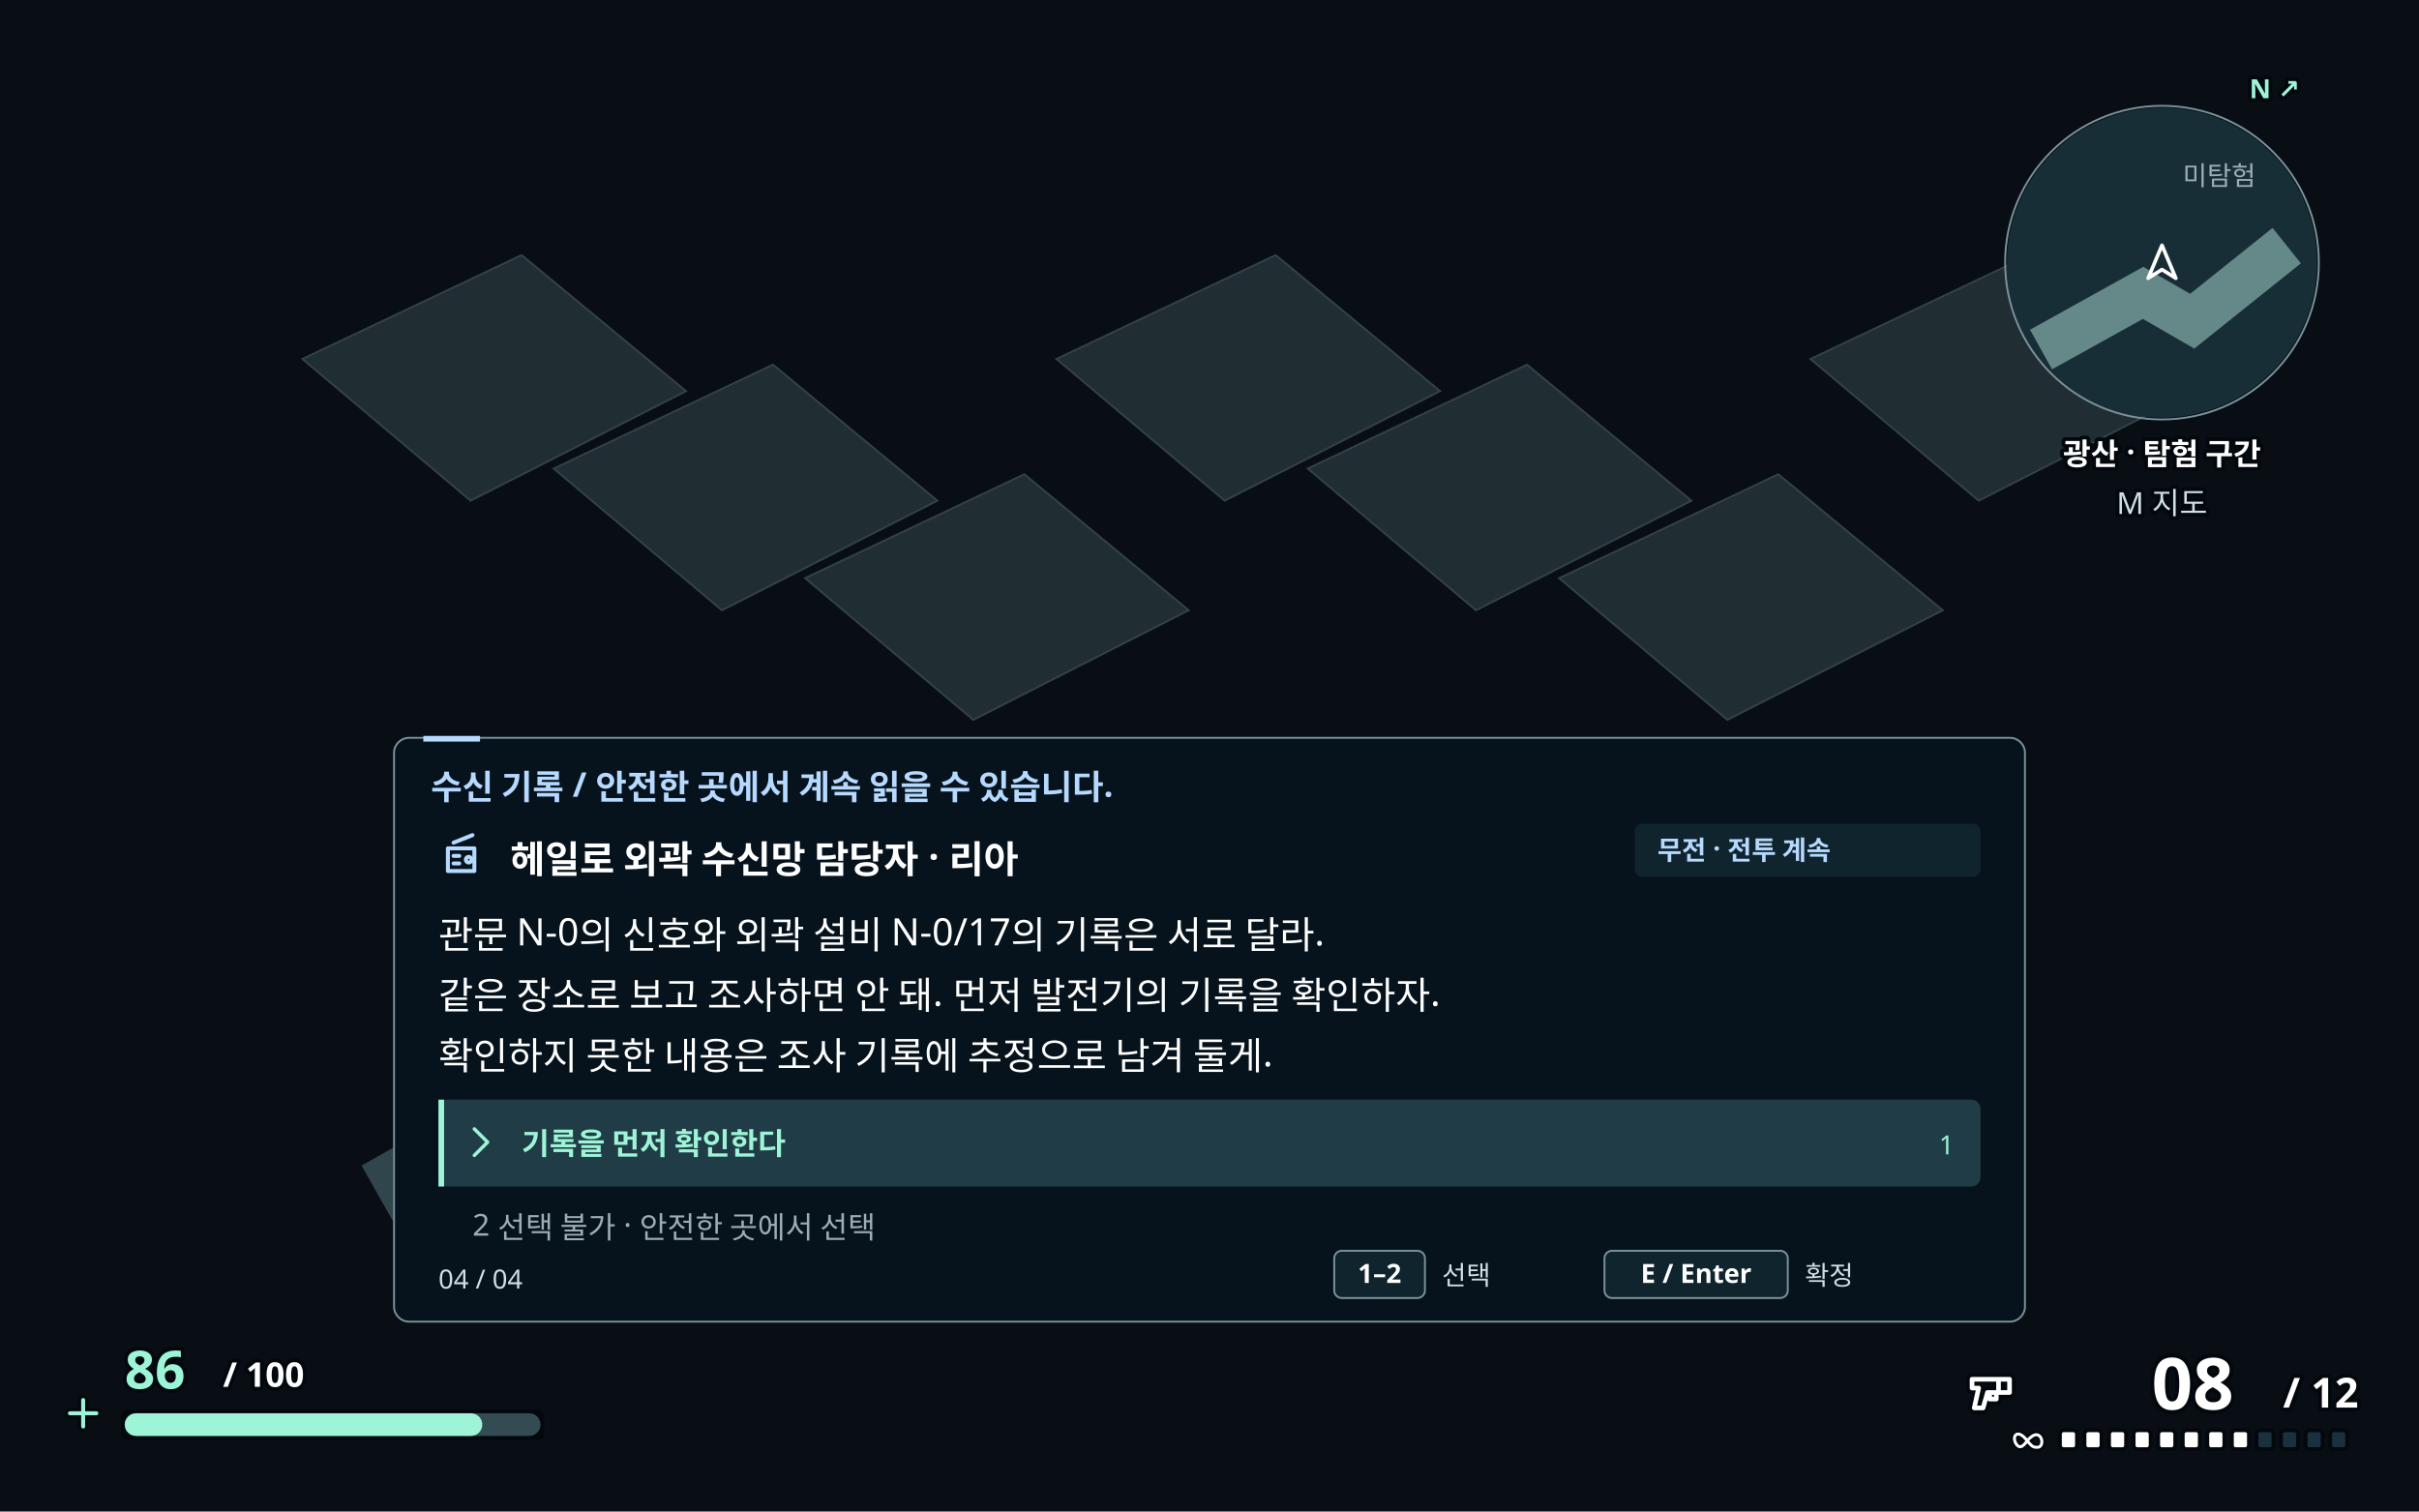
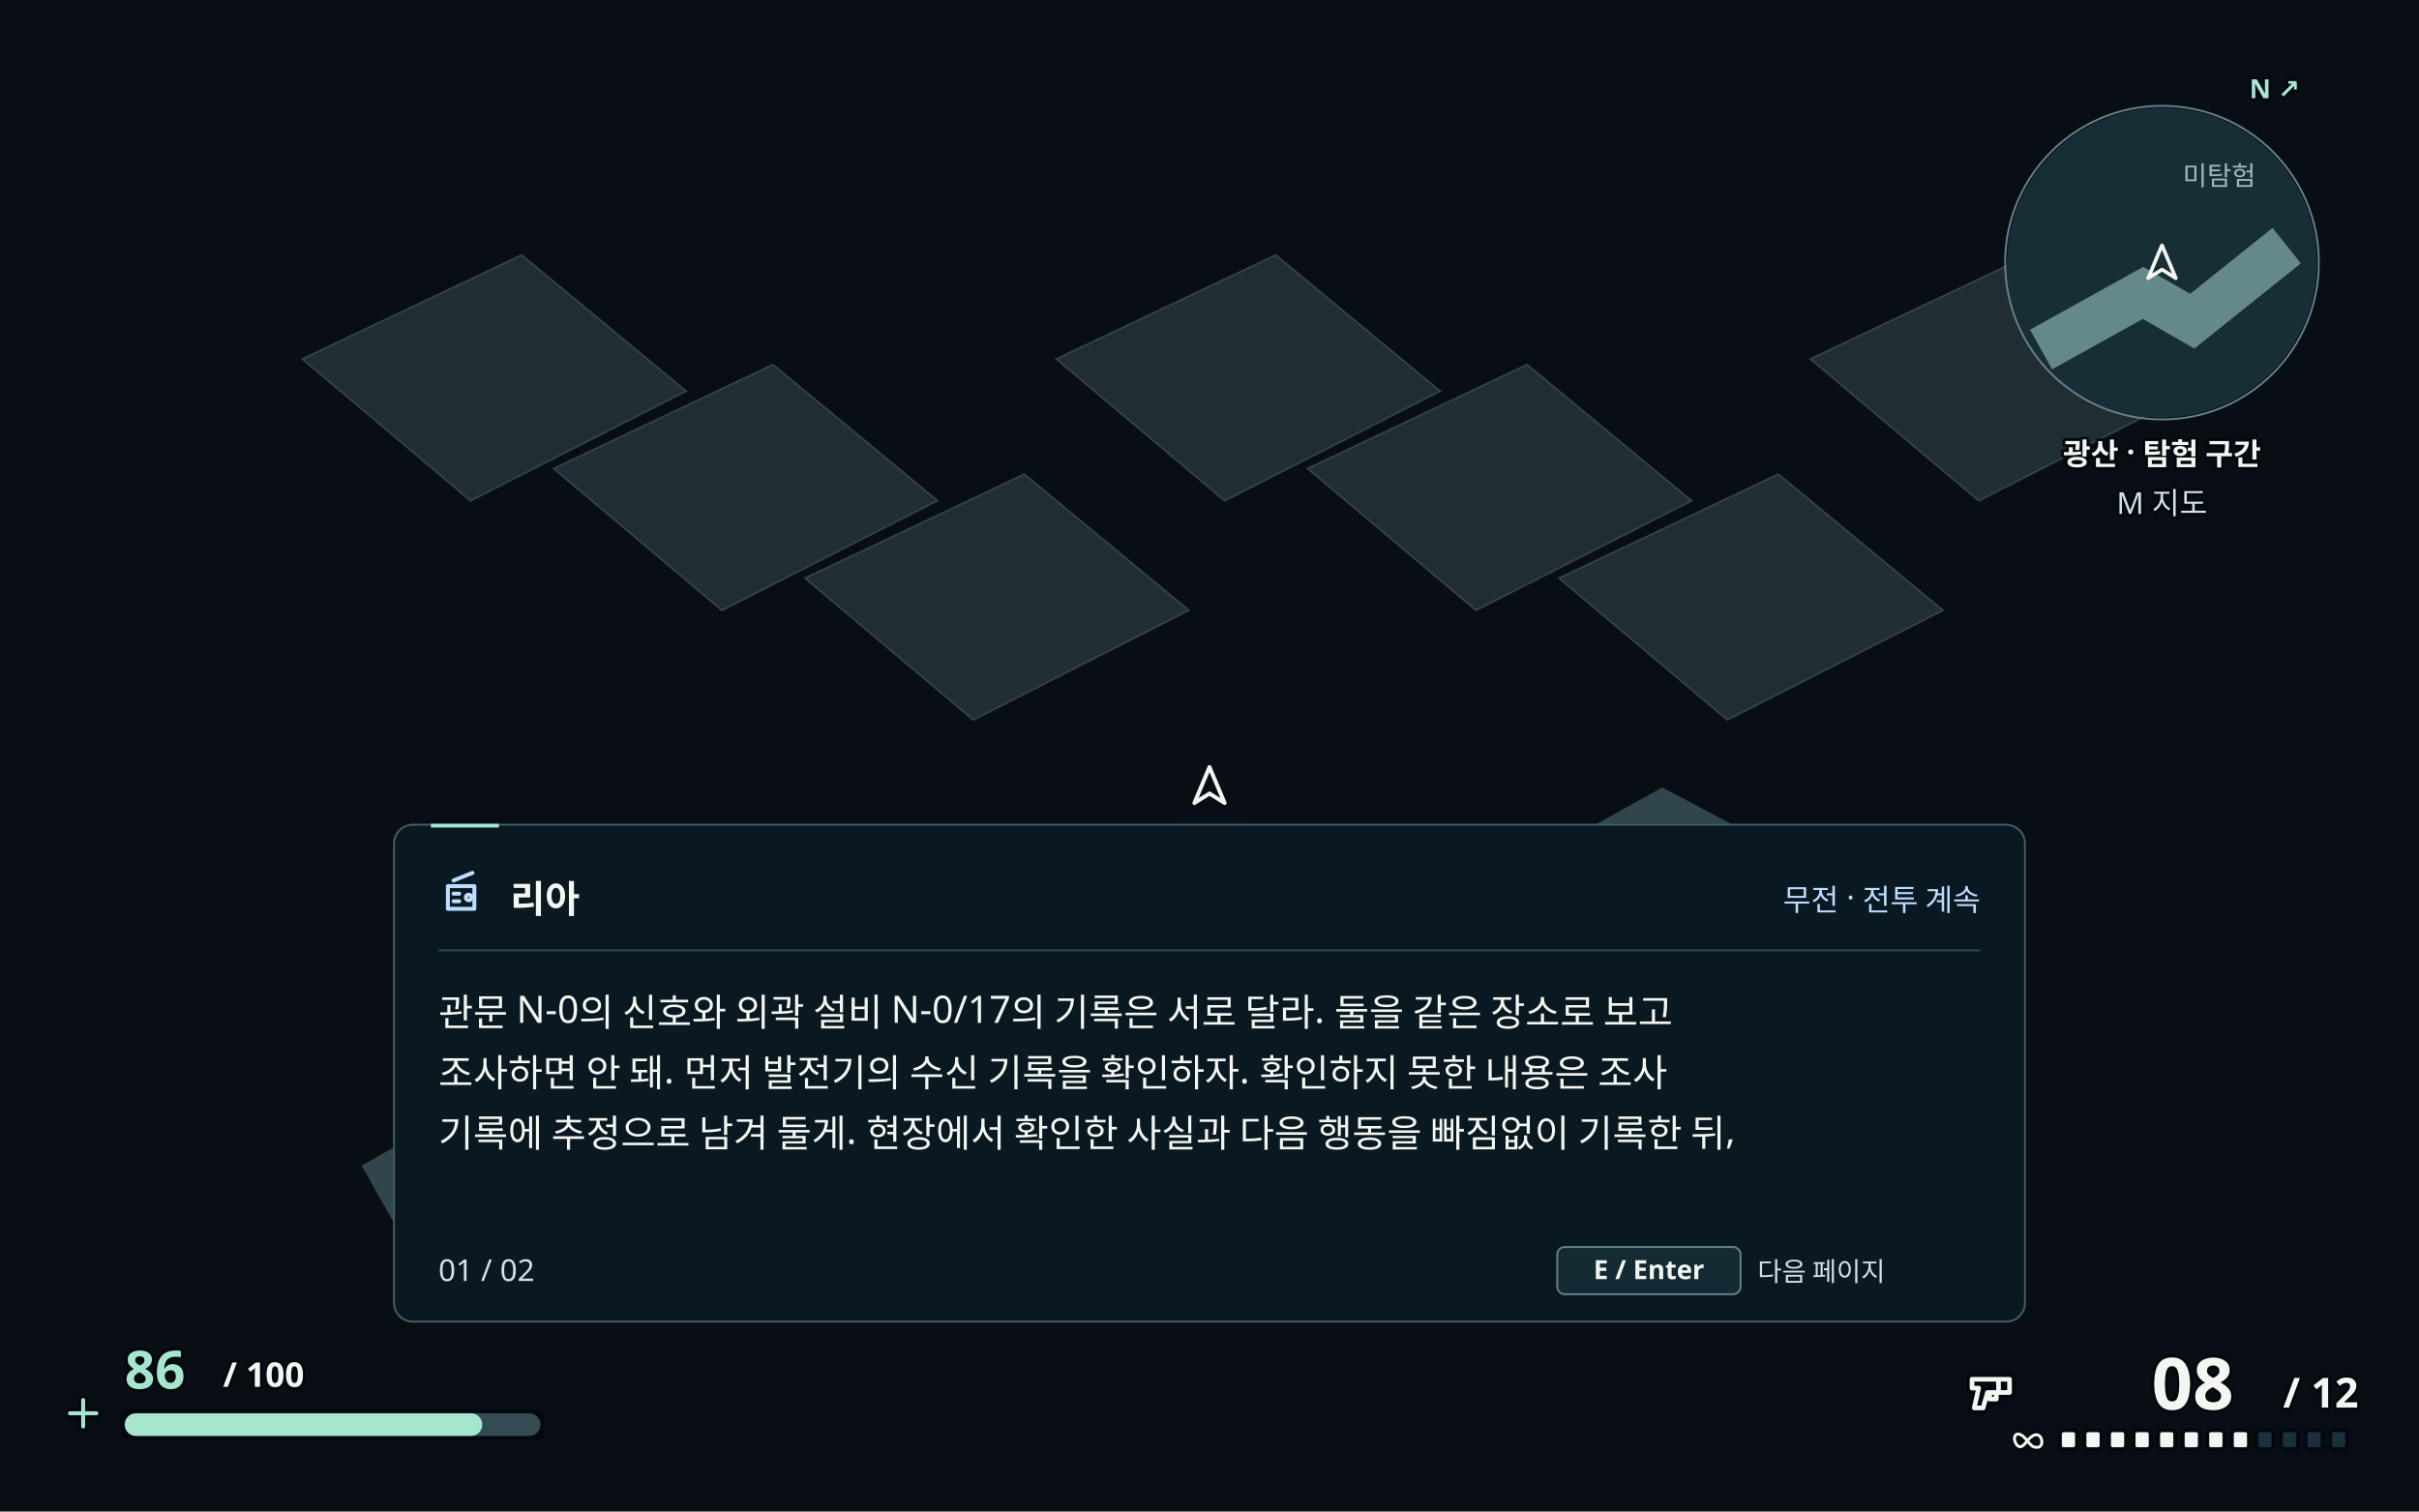
<svg xmlns="http://www.w3.org/2000/svg" width="1280" height="800" viewBox="0 0 1280 800">
  <defs>
    <filter id="hud-shadow" x="-100%" y="-100%" width="300%" height="300%">
      <feDropShadow dx="0" dy="1" stdDeviation="1" flood-color="#000" flood-opacity="1" />
    </filter>
  </defs>
  <style>text{font-family:"Malgun Gothic",sans-serif}text,.ui-icon{opacity:var(--content-opacity,1)}[data-hud]{opacity:var(--content-opacity,1)}[data-hud] text,[data-hud] .ui-icon{opacity:1}.panel-fill{opacity:var(--panel-opacity,.94)}.panel-border{opacity:var(--border-opacity,1)}</style>
  <g class="world-background">
    <rect x="0" y="0" width="1280" height="800" rx="0" fill="#080e14" />
    <path d="m160 190 116-55 87 72-114 58z" fill="#202d32" stroke="#334149" />
    <path d="m293 248 116-55 87 72-114 58z" fill="#202d32" stroke="#334149" />
    <path d="m426 306 116-55 87 72-114 58z" fill="#202d32" stroke="#334149" />
    <path d="m559 190 116-55 87 72-114 58z" fill="#202d32" stroke="#334149" />
    <path d="m692 248 116-55 87 72-114 58z" fill="#202d32" stroke="#334149" />
    <path d="m825 306 116-55 87 72-114 58z" fill="#202d32" stroke="#334149" />
    <path d="m958 190 116-55 87 72-114 58z" fill="#202d32" stroke="#334149" />
    <path d="M210 650 440 520 610 610 880 460 1050 550" fill="none" stroke="#30464c" stroke-width="76" />
    <path d="M210 650 440 520 610 610 880 460 1050 550" fill="none" stroke="#42716d" stroke-width="2" />
    <ellipse cx="640" cy="435" rx="17" ry="8" fill="#061218" opacity=".5" />
-     <g class="ui-icon" transform="translate(628 404) scale(1.0)" fill="none" stroke="#ffffff" stroke-width="2.1" stroke-linecap="round" stroke-linejoin="round">
+     <g class="ui-icon" transform="translate(628 404) scale(1.0)" fill="none" stroke="#f4f6f1" stroke-width="2.1" stroke-linecap="round" stroke-linejoin="round">
      <path d="m12 2 8 19-8-5-8 5z" />
    </g>
+   </g>
+   <g data-hud="health">
+     <g class="hud-symbol" transform="translate(32 736) scale(1.0)" fill="none" stroke-linecap="round" stroke-linejoin="round">
+       <g stroke="#02080d" stroke-width="5.5">
+         <path d="M12 5v14M5 12h14" />
+       </g>
+       <g class="ui-icon" stroke="#a6e6cf" stroke-width="2.1" fill="none">
+         <path d="M12 5v14M5 12h14" />
+       </g>
+     </g>
+     <g class="hud-text" paint-order="stroke fill" stroke="#02080d" stroke-width="3" stroke-linejoin="round">
+       <text x="66" y="735" fill="#a6e6cf" font-size="28" font-weight="700" text-anchor="start">86</text>
+     </g>
+     <g class="hud-text" paint-order="stroke fill" stroke="#02080d" stroke-width="3" stroke-linejoin="round">
+       <text x="118" y="734" fill="#f4f6f1" font-size="18" font-weight="700" text-anchor="start" data-max-width="110">/ 100</text>
+     </g>
+     <rect x="64" y="746" width="224" height="16" rx="3" fill="#02080d" />
+     <rect x="66" y="748" width="220" height="12" rx="6.0" fill="#354b54" />
+     <rect x="66" y="748" width="189.2" height="12" rx="6.0" fill="#a6e6cf" />
+   </g>
+   <g data-hud="ammo">
+     <g class="hud-symbol" transform="translate(1040 723) scale(1.166667)" fill="none" stroke-linecap="round" stroke-linejoin="round">
+       <g stroke="#02080d" stroke-width="5.5">
+         <path d="M3 6h17v6H10l-2 7H4l2-9H3zM15 7v4M11 12v3h3v-3" />
+       </g>
+       <g class="ui-icon" stroke="#f4f6f1" stroke-width="2.1" fill="none">
+         <path d="M3 6h17v6H10l-2 7H4l2-9H3zM15 7v4M11 12v3h3v-3" />
+       </g>
+     </g>
+     <g class="hud-text" paint-order="stroke fill" stroke="#02080d" stroke-width="3" stroke-linejoin="round">
+       <text x="1182" y="746" fill="#f4f6f1" font-size="38" font-weight="700" text-anchor="end">08</text>
+     </g>
+     <g class="hud-text" paint-order="stroke fill" stroke="#02080d" stroke-width="3" stroke-linejoin="round">
+       <text x="1248" y="745" fill="#f4f6f1" font-size="22" font-weight="700" text-anchor="end">/ 12</text>
+     </g>
+     <g class="hud-symbol" transform="translate(1064 754) scale(0.75)" fill="none" stroke-linecap="round" stroke-linejoin="round">
+       <g stroke="#02080d" stroke-width="5.5">
+         <path d="M12 12C5 2 0 8 4 14c4 5 7-3 10-5 8-7 11 8 4 7-3 0-4-2-6-4z" />
+       </g>
+       <g class="ui-icon" stroke="#f4f6f1" stroke-width="2.1" fill="none">
+         <path d="M12 12C5 2 0 8 4 14c4 5 7-3 10-5 8-7 11 8 4 7-3 0-4-2-6-4z" />
+       </g>
+     </g>
+     <rect x="1090" y="757" width="9" height="10" rx="2" fill="#f4f6f1" stroke="#02080d" stroke-width="2" />
+     <rect x="1103" y="757" width="9" height="10" rx="2" fill="#f4f6f1" stroke="#02080d" stroke-width="2" />
+     <rect x="1116" y="757" width="9" height="10" rx="2" fill="#f4f6f1" stroke="#02080d" stroke-width="2" />
+     <rect x="1129" y="757" width="9" height="10" rx="2" fill="#f4f6f1" stroke="#02080d" stroke-width="2" />
+     <rect x="1142" y="757" width="9" height="10" rx="2" fill="#f4f6f1" stroke="#02080d" stroke-width="2" />
+     <rect x="1155" y="757" width="9" height="10" rx="2" fill="#f4f6f1" stroke="#02080d" stroke-width="2" />
+     <rect x="1168" y="757" width="9" height="10" rx="2" fill="#f4f6f1" stroke="#02080d" stroke-width="2" />
+     <rect x="1181" y="757" width="9" height="10" rx="2" fill="#f4f6f1" stroke="#02080d" stroke-width="2" />
+     <rect x="1194" y="757" width="9" height="10" rx="2" fill="#1a303d" stroke="#02080d" stroke-width="2" />
+     <rect x="1207" y="757" width="9" height="10" rx="2" fill="#1a303d" stroke="#02080d" stroke-width="2" />
+     <rect x="1220" y="757" width="9" height="10" rx="2" fill="#1a303d" stroke="#02080d" stroke-width="2" />
+     <rect x="1233" y="757" width="9" height="10" rx="2" fill="#1a303d" stroke="#02080d" stroke-width="2" />
  </g>
  <g data-hud="minimap">
    <defs>
      <clipPath id="miniclip">
        <circle cx="1144" cy="139" r="82" />
      </clipPath>
    </defs>
    <g clip-path="url(#miniclip)">
      <g class="panel-fill">
        <rect x="1062" y="57" width="164" height="164" rx="0" fill="#182e37" />
      </g>
      <path d="M1080 185 1134 155 1160 170 1210 130" stroke="#658888" stroke-width="24" fill="none" />
-       <text x="1155" y="98" fill="#9caeb5" font-size="14" font-weight="400" text-anchor="start">미탐험</text>
+       <text x="1155" y="98" fill="#a3b6bf" font-size="14" font-weight="400" text-anchor="start">미탐험</text>
    </g>
-     <circle cx="1144" cy="139" r="83" fill="none" stroke="#79929b" />
-     <g class="ui-icon" transform="translate(1133 128) scale(0.9166667)" fill="none" stroke="#ffffff" stroke-width="2.1" stroke-linecap="round" stroke-linejoin="round">
+     <circle cx="1144" cy="139" r="83" fill="none" stroke="#65818c" />
+     <g class="ui-icon" transform="translate(1133 128) scale(0.9166667)" fill="none" stroke="#f4f6f1" stroke-width="2.1" stroke-linecap="round" stroke-linejoin="round">
      <path d="m12 2 8 19-8-5-8 5z" />
    </g>
-     <g class="hud-text" paint-order="stroke fill" stroke="#02080d" stroke-width="4" stroke-linejoin="round">
-       <text x="1217" y="52" fill="#9df4d6" font-size="14" font-weight="700" text-anchor="end">N ↗</text>
+     <g class="hud-text" paint-order="stroke fill" stroke="#02080d" stroke-width="3" stroke-linejoin="round">
+       <text x="1217" y="52" fill="#a6e6cf" font-size="14" font-weight="700" text-anchor="end">N ↗</text>
    </g>
-     <g class="hud-text" paint-order="stroke fill" stroke="#02080d" stroke-width="4" stroke-linejoin="round">
-       <text x="1144" y="246" fill="#ffffff" font-size="16" font-weight="700" text-anchor="middle" data-max-width="206">광산 · 탐험 구간</text>
+     <g class="hud-text" paint-order="stroke fill" stroke="#02080d" stroke-width="3" stroke-linejoin="round">
+       <text x="1144" y="246" fill="#f4f6f1" font-size="16" font-weight="700" text-anchor="middle" data-max-width="206">광산 · 탐험 구간</text>
    </g>
-     <g class="hud-text" paint-order="stroke fill" stroke="#02080d" stroke-width="4" stroke-linejoin="round">
-       <text x="1144" y="272" fill="#d0dfe3" font-size="16" font-weight="400" text-anchor="middle" data-max-width="206">M 지도</text>
+     <g class="hud-text" paint-order="stroke fill" stroke="#02080d" stroke-width="3" stroke-linejoin="round">
+       <text x="1144" y="272" fill="#d4e1e4" font-size="16" font-weight="400" text-anchor="middle" data-max-width="206">M 지도</text>
    </g>
  </g>
-   <g data-hud="health">
-     <g class="hud-symbol" transform="translate(32 736) scale(1.0)" fill="none" stroke-linecap="round" stroke-linejoin="round">
-       <g stroke="#02080d" stroke-width="5.5">
-         <path d="M12 5v14M5 12h14" />
-       </g>
-       <g class="ui-icon" stroke="#9df4d6" stroke-width="2.1" fill="none">
-         <path d="M12 5v14M5 12h14" />
-       </g>
-     </g>
-     <g class="hud-text" paint-order="stroke fill" stroke="#02080d" stroke-width="4" stroke-linejoin="round">
-       <text x="66" y="735" fill="#9df4d6" font-size="28" font-weight="700" text-anchor="start">86</text>
-     </g>
-     <g class="hud-text" paint-order="stroke fill" stroke="#02080d" stroke-width="4" stroke-linejoin="round">
-       <text x="118" y="734" fill="#ffffff" font-size="18" font-weight="700" text-anchor="start" data-max-width="110">/ 100</text>
-     </g>
-     <rect x="64" y="746" width="224" height="16" rx="3" fill="#02080d" />
-     <rect x="66" y="748" width="220" height="12" rx="6.0" fill="#354b54" />
-     <rect x="66" y="748" width="189.2" height="12" rx="6.0" fill="#9df4d6" />
-   </g>
-   <g data-hud="ammo">
-     <g class="hud-symbol" transform="translate(1040 723) scale(1.166667)" fill="none" stroke-linecap="round" stroke-linejoin="round">
-       <g stroke="#02080d" stroke-width="5.5">
-         <path d="M3 6h17v6H10l-2 7H4l2-9H3zM15 7v4M11 12v3h3v-3" />
-       </g>
-       <g class="ui-icon" stroke="#ffffff" stroke-width="2.1" fill="none">
-         <path d="M3 6h17v6H10l-2 7H4l2-9H3zM15 7v4M11 12v3h3v-3" />
-       </g>
-     </g>
-     <g class="hud-text" paint-order="stroke fill" stroke="#02080d" stroke-width="4" stroke-linejoin="round">
-       <text x="1182" y="746" fill="#ffffff" font-size="38" font-weight="700" text-anchor="end">08</text>
-     </g>
-     <g class="hud-text" paint-order="stroke fill" stroke="#02080d" stroke-width="4" stroke-linejoin="round">
-       <text x="1248" y="745" fill="#ffffff" font-size="22" font-weight="700" text-anchor="end">/ 12</text>
-     </g>
-     <g class="hud-symbol" transform="translate(1064 754) scale(0.75)" fill="none" stroke-linecap="round" stroke-linejoin="round">
-       <g stroke="#02080d" stroke-width="5.5">
-         <path d="M12 12C5 2 0 8 4 14c4 5 7-3 10-5 8-7 11 8 4 7-3 0-4-2-6-4z" />
-       </g>
-       <g class="ui-icon" stroke="#ffffff" stroke-width="2.1" fill="none">
-         <path d="M12 12C5 2 0 8 4 14c4 5 7-3 10-5 8-7 11 8 4 7-3 0-4-2-6-4z" />
-       </g>
-     </g>
-     <rect x="1090" y="757" width="9" height="10" rx="2" fill="#ffffff" stroke="#02080d" stroke-width="2" />
-     <rect x="1103" y="757" width="9" height="10" rx="2" fill="#ffffff" stroke="#02080d" stroke-width="2" />
-     <rect x="1116" y="757" width="9" height="10" rx="2" fill="#ffffff" stroke="#02080d" stroke-width="2" />
-     <rect x="1129" y="757" width="9" height="10" rx="2" fill="#ffffff" stroke="#02080d" stroke-width="2" />
-     <rect x="1142" y="757" width="9" height="10" rx="2" fill="#ffffff" stroke="#02080d" stroke-width="2" />
-     <rect x="1155" y="757" width="9" height="10" rx="2" fill="#ffffff" stroke="#02080d" stroke-width="2" />
-     <rect x="1168" y="757" width="9" height="10" rx="2" fill="#ffffff" stroke="#02080d" stroke-width="2" />
-     <rect x="1181" y="757" width="9" height="10" rx="2" fill="#ffffff" stroke="#02080d" stroke-width="2" />
-     <rect x="1194" y="757" width="9" height="10" rx="2" fill="#1a303d" stroke="#02080d" stroke-width="2" />
-     <rect x="1207" y="757" width="9" height="10" rx="2" fill="#1a303d" stroke="#02080d" stroke-width="2" />
-     <rect x="1220" y="757" width="9" height="10" rx="2" fill="#1a303d" stroke="#02080d" stroke-width="2" />
-     <rect x="1233" y="757" width="9" height="10" rx="2" fill="#1a303d" stroke="#02080d" stroke-width="2" />
-   </g>
  <g class="panel-fill">
-     <rect x="208" y="390" width="864" height="310" rx="8" fill="#07131c" />
+     <rect x="208" y="436" width="864" height="264" rx="10" fill="#0a1821" />
  </g>
  <g class="panel-border">
-     <rect x="208.5" y="390.5" width="863" height="309" rx="8" fill="none" stroke="#79929b" />
-     <path d="M224 391H254" stroke="#b6d9ff" stroke-width="3" />
+     <rect x="208.5" y="436.5" width="863" height="263" rx="10" fill="none" stroke="#65818c" stroke-opacity=".65" />
+     <path d="M228 437H264" stroke="#a6e6cf" stroke-width="2" />
  </g>
-   <text x="228" y="423" fill="#b6d9ff" font-size="18" font-weight="700" text-anchor="start" data-max-width="824">수신 기록 / 안전한 곳에서 계속 읽을 수 있습니다.</text>
-   <g class="ui-icon" transform="translate(232 440) scale(1.0)" fill="none" stroke="#b6d9ff" stroke-width="2.1" stroke-linecap="round" stroke-linejoin="round">
+   <g class="ui-icon" transform="translate(232 460) scale(1.0)" fill="none" stroke="#bcddff" stroke-width="2.1" stroke-linecap="round" stroke-linejoin="round">
    <path d="M5 9h14v12H5zM8 6l10-4M8 13h3M8 17h3" />
    <circle cx="16" cy="15" r="1.5" />
  </g>
-   <text x="270" y="462" fill="#ffffff" font-size="20" font-weight="700" text-anchor="start" data-max-width="575">헤일로 외곽 수신망 담당자 · 리아</text>
-   <rect x="865" y="436" width="183" height="28" rx="4" fill="#10242d" />
-   <text x="877" y="455" fill="#b6d9ff" font-size="14" font-weight="700" text-anchor="start" data-max-width="163">무전 · 전투 계속</text>
-   <text x="232" y="502" fill="#ffffff" font-size="20" font-weight="400" text-anchor="start" data-max-width="816">관문 N-0의 신호와 외곽 설비 N-0/17의 기록은 서로 달라.</text>
-   <text x="232" y="534" fill="#ffffff" font-size="20" font-weight="400" text-anchor="start" data-max-width="816">같은 장소로 보고 조사하면 안 돼. 먼저 발전기의 기록을 확인하자.</text>
-   <text x="232" y="566" fill="#ffffff" font-size="20" font-weight="400" text-anchor="start" data-max-width="816">확인하지 못한 내용은 조사 기록에 추정으로 남겨 둘게.</text>
-   <rect x="232" y="582" width="816" height="46" rx="5" fill="#203c46" />
-   <rect x="232" y="582" width="3" height="46" rx="0" fill="#9df4d6" />
-   <g class="ui-icon" transform="translate(244 594) scale(0.875)" fill="none" stroke="#9df4d6" stroke-width="2.1" stroke-linecap="round" stroke-linejoin="round">
-     <path d="m8 4 8 8-8 8" />
-   </g>
-   <text x="276" y="611" fill="#9df4d6" font-size="16" font-weight="700" text-anchor="start" data-max-width="722">기록을 먼저 확인한다</text>
-   <text x="1034" y="611" fill="#9df4d6" font-size="14" font-weight="400" text-anchor="end">1</text>
-   <text x="250" y="654" fill="#9caeb5" font-size="16" font-weight="400" text-anchor="start" data-max-width="540">2  선택 불가 · 안전한 곳에서 선택</text>
-   <text x="232" y="682" fill="#d0dfe3" font-size="14" font-weight="400" text-anchor="start">04 / 04</text>
-   <rect x="702" y="659" width="96" height="31" rx="4" fill="#07131c" />
-   <rect x="706" y="662" width="48" height="25" rx="4" fill="#10242d" stroke="#79929b" />
-   <text x="730.0" y="679" fill="#ffffff" font-size="14" font-weight="700" text-anchor="middle" data-max-width="42">1–2</text>
-   <text x="763" y="680" fill="#d0dfe3" font-size="14" font-weight="400" text-anchor="start">선택</text>
-   <rect x="845" y="659" width="145" height="31" rx="4" fill="#07131c" />
-   <rect x="849" y="662" width="97" height="25" rx="4" fill="#10242d" stroke="#79929b" />
-   <text x="897.5" y="679" fill="#ffffff" font-size="14" font-weight="700" text-anchor="middle" data-max-width="91">E / Enter</text>
-   <text x="955" y="680" fill="#d0dfe3" font-size="14" font-weight="400" text-anchor="start">확정</text>
+   <text x="270" y="483" fill="#f4f6f1" font-size="20" font-weight="700" text-anchor="start">리아</text>
+   <text x="1048" y="482" fill="#bcddff" font-size="16" font-weight="400" text-anchor="end">무전 · 전투 계속</text>
+   <path d="M232 503H1048" stroke="#2e4852" stroke-width="1" />
+   <text x="232" y="543" fill="#f4f6f1" font-size="20" font-weight="400" text-anchor="start" data-max-width="800">관문 N-0의 신호와 외곽 설비 N-0/17의 기록은 서로 달라. 둘을 같은 장소로 보고 </text>
+   <text x="232" y="575" fill="#f4f6f1" font-size="20" font-weight="400" text-anchor="start" data-max-width="800">조사하면 안 돼. 먼저 발전기의 수신 기록을 확인하자. 확인하지 못한 내용은 조사 </text>
+   <text x="232" y="607" fill="#f4f6f1" font-size="20" font-weight="400" text-anchor="start" data-max-width="800">기록에 추정으로 남겨 둘게. 현장에서 확인한 사실과 다음 행동을 빠짐없이 기록한 뒤, </text>
+   <text x="232" y="678" fill="#d4e1e4" font-size="16" font-weight="400" text-anchor="start">01 / 02</text>
+   <rect x="820" y="657" width="197" height="31" rx="4" fill="#0a1821" />
+   <rect x="824" y="660" width="97" height="25" rx="4" fill="#142b34" stroke="#65818c" />
+   <text x="872.5" y="677" fill="#f4f6f1" font-size="14" font-weight="700" text-anchor="middle" data-max-width="91">E / Enter</text>
+   <text x="930" y="678" fill="#d4e1e4" font-size="14" font-weight="400" text-anchor="start">다음 페이지</text>
</svg>
